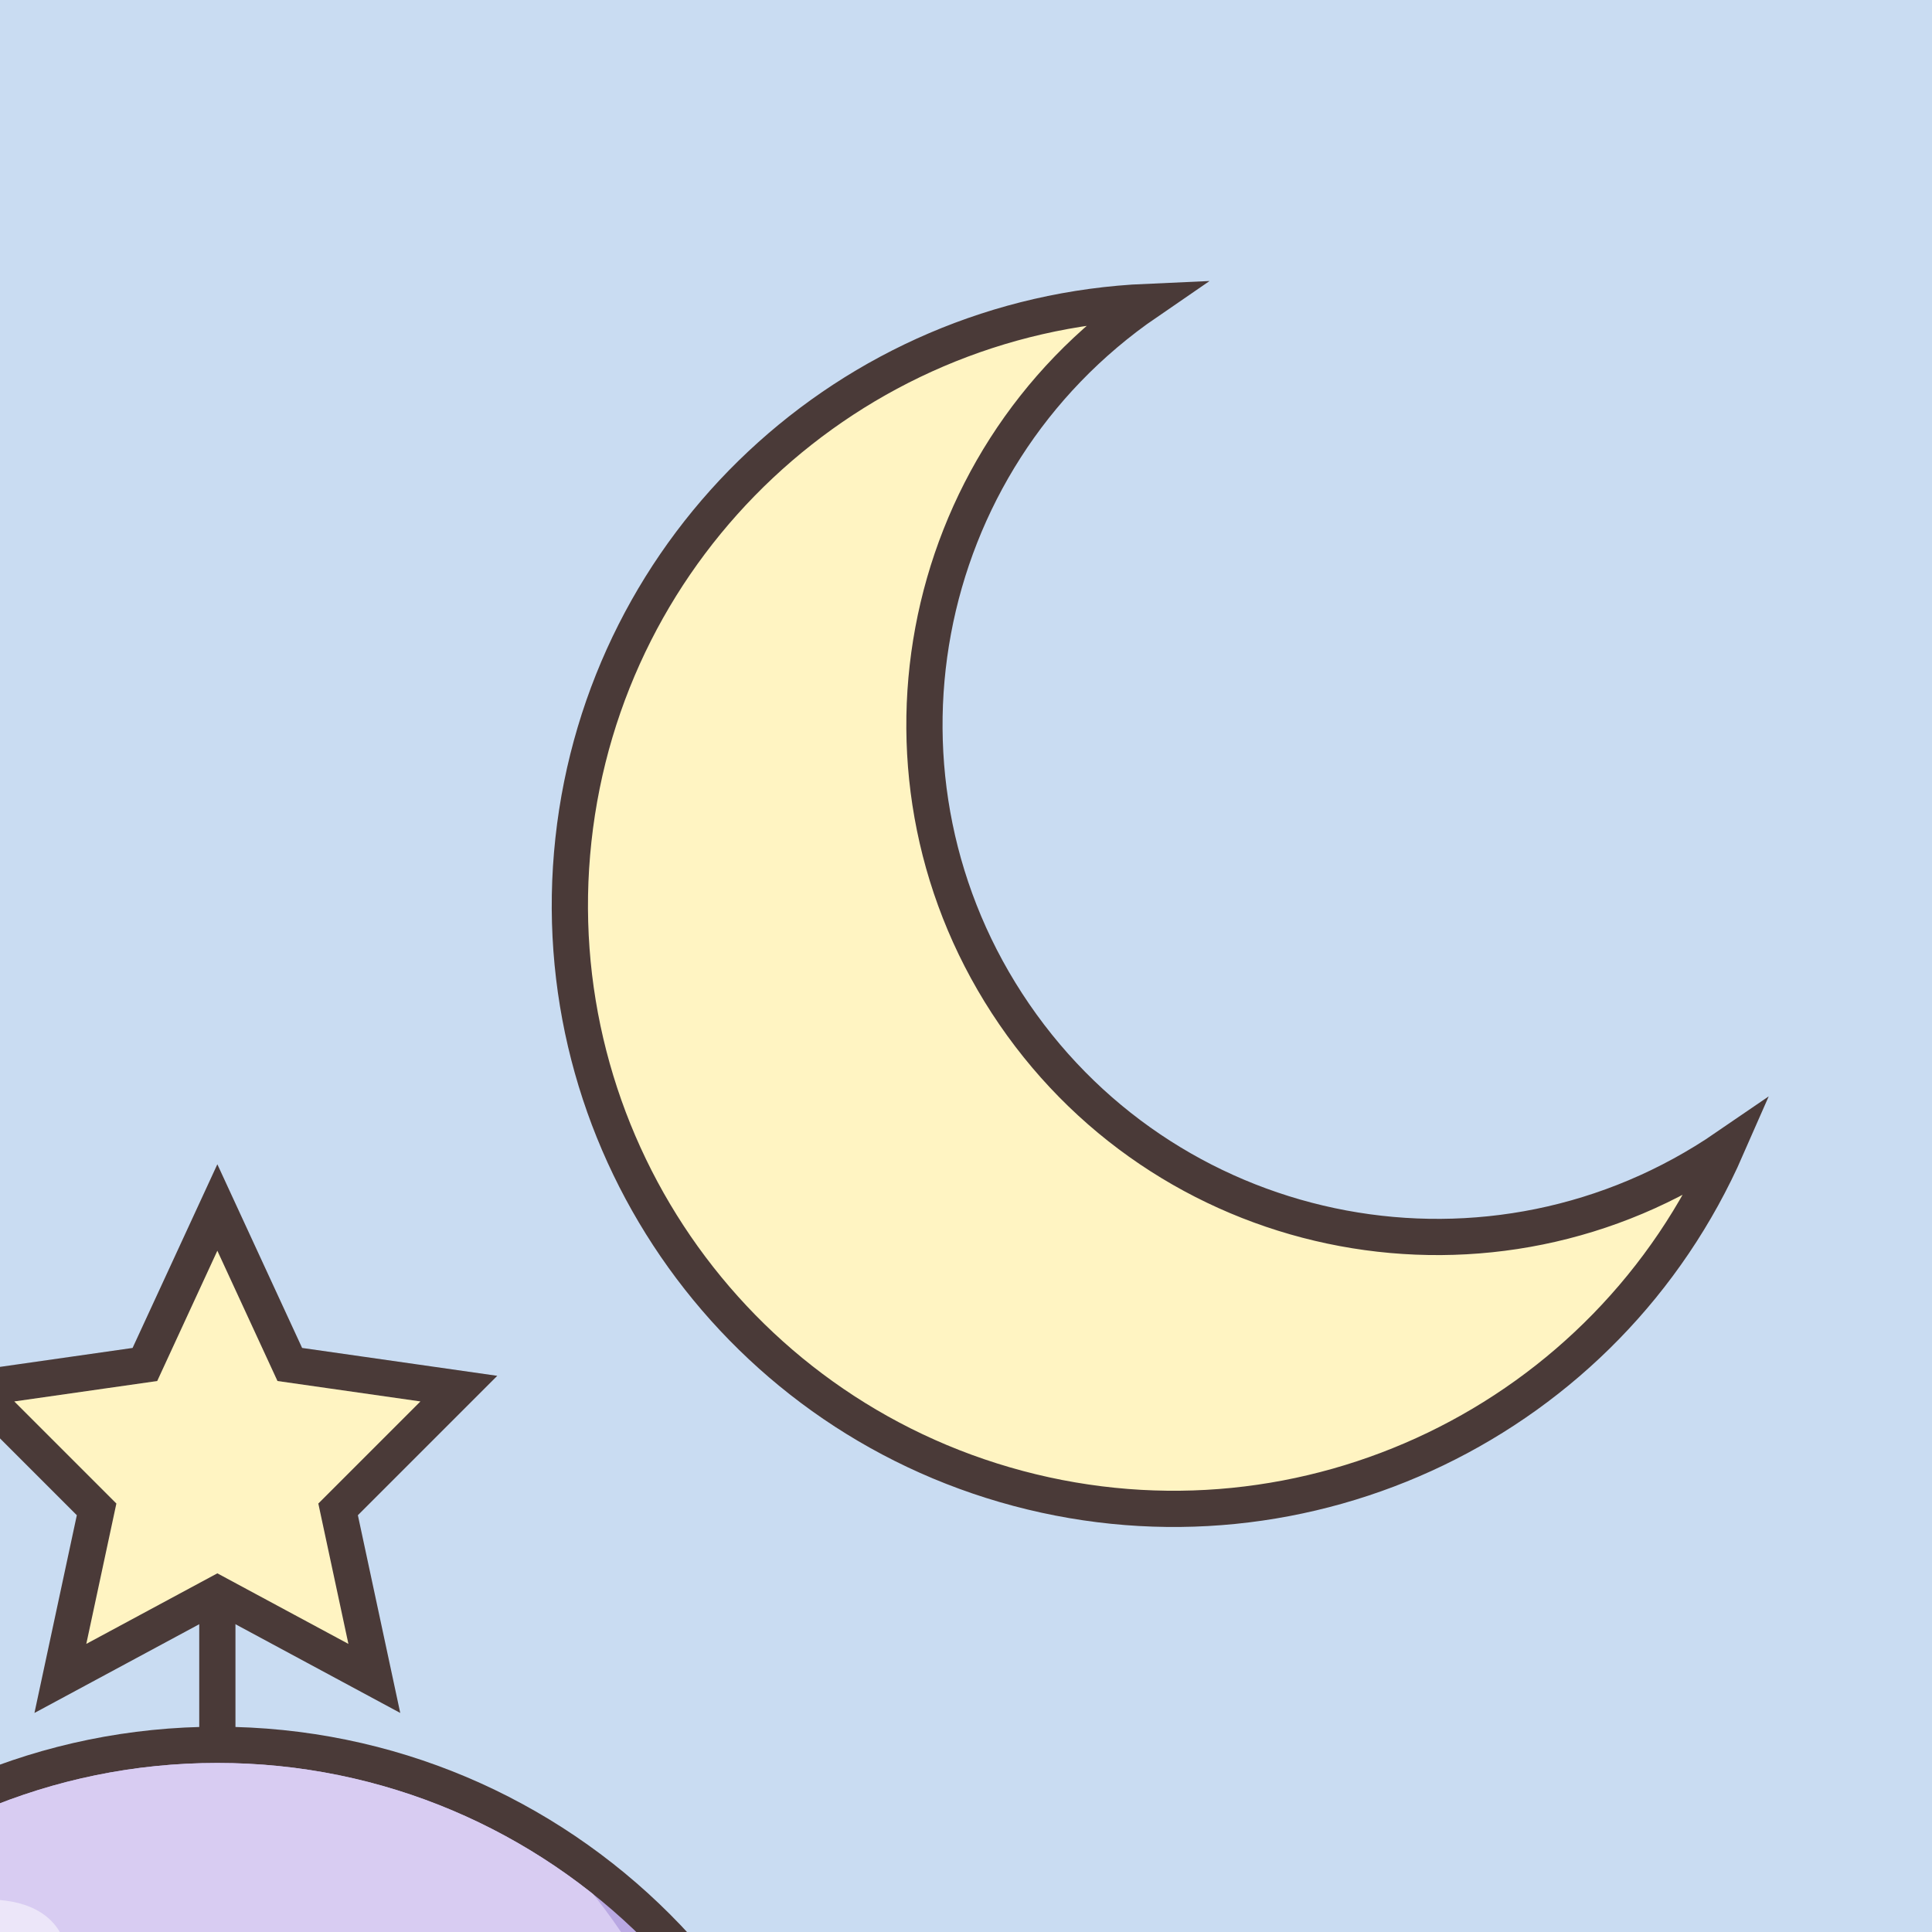
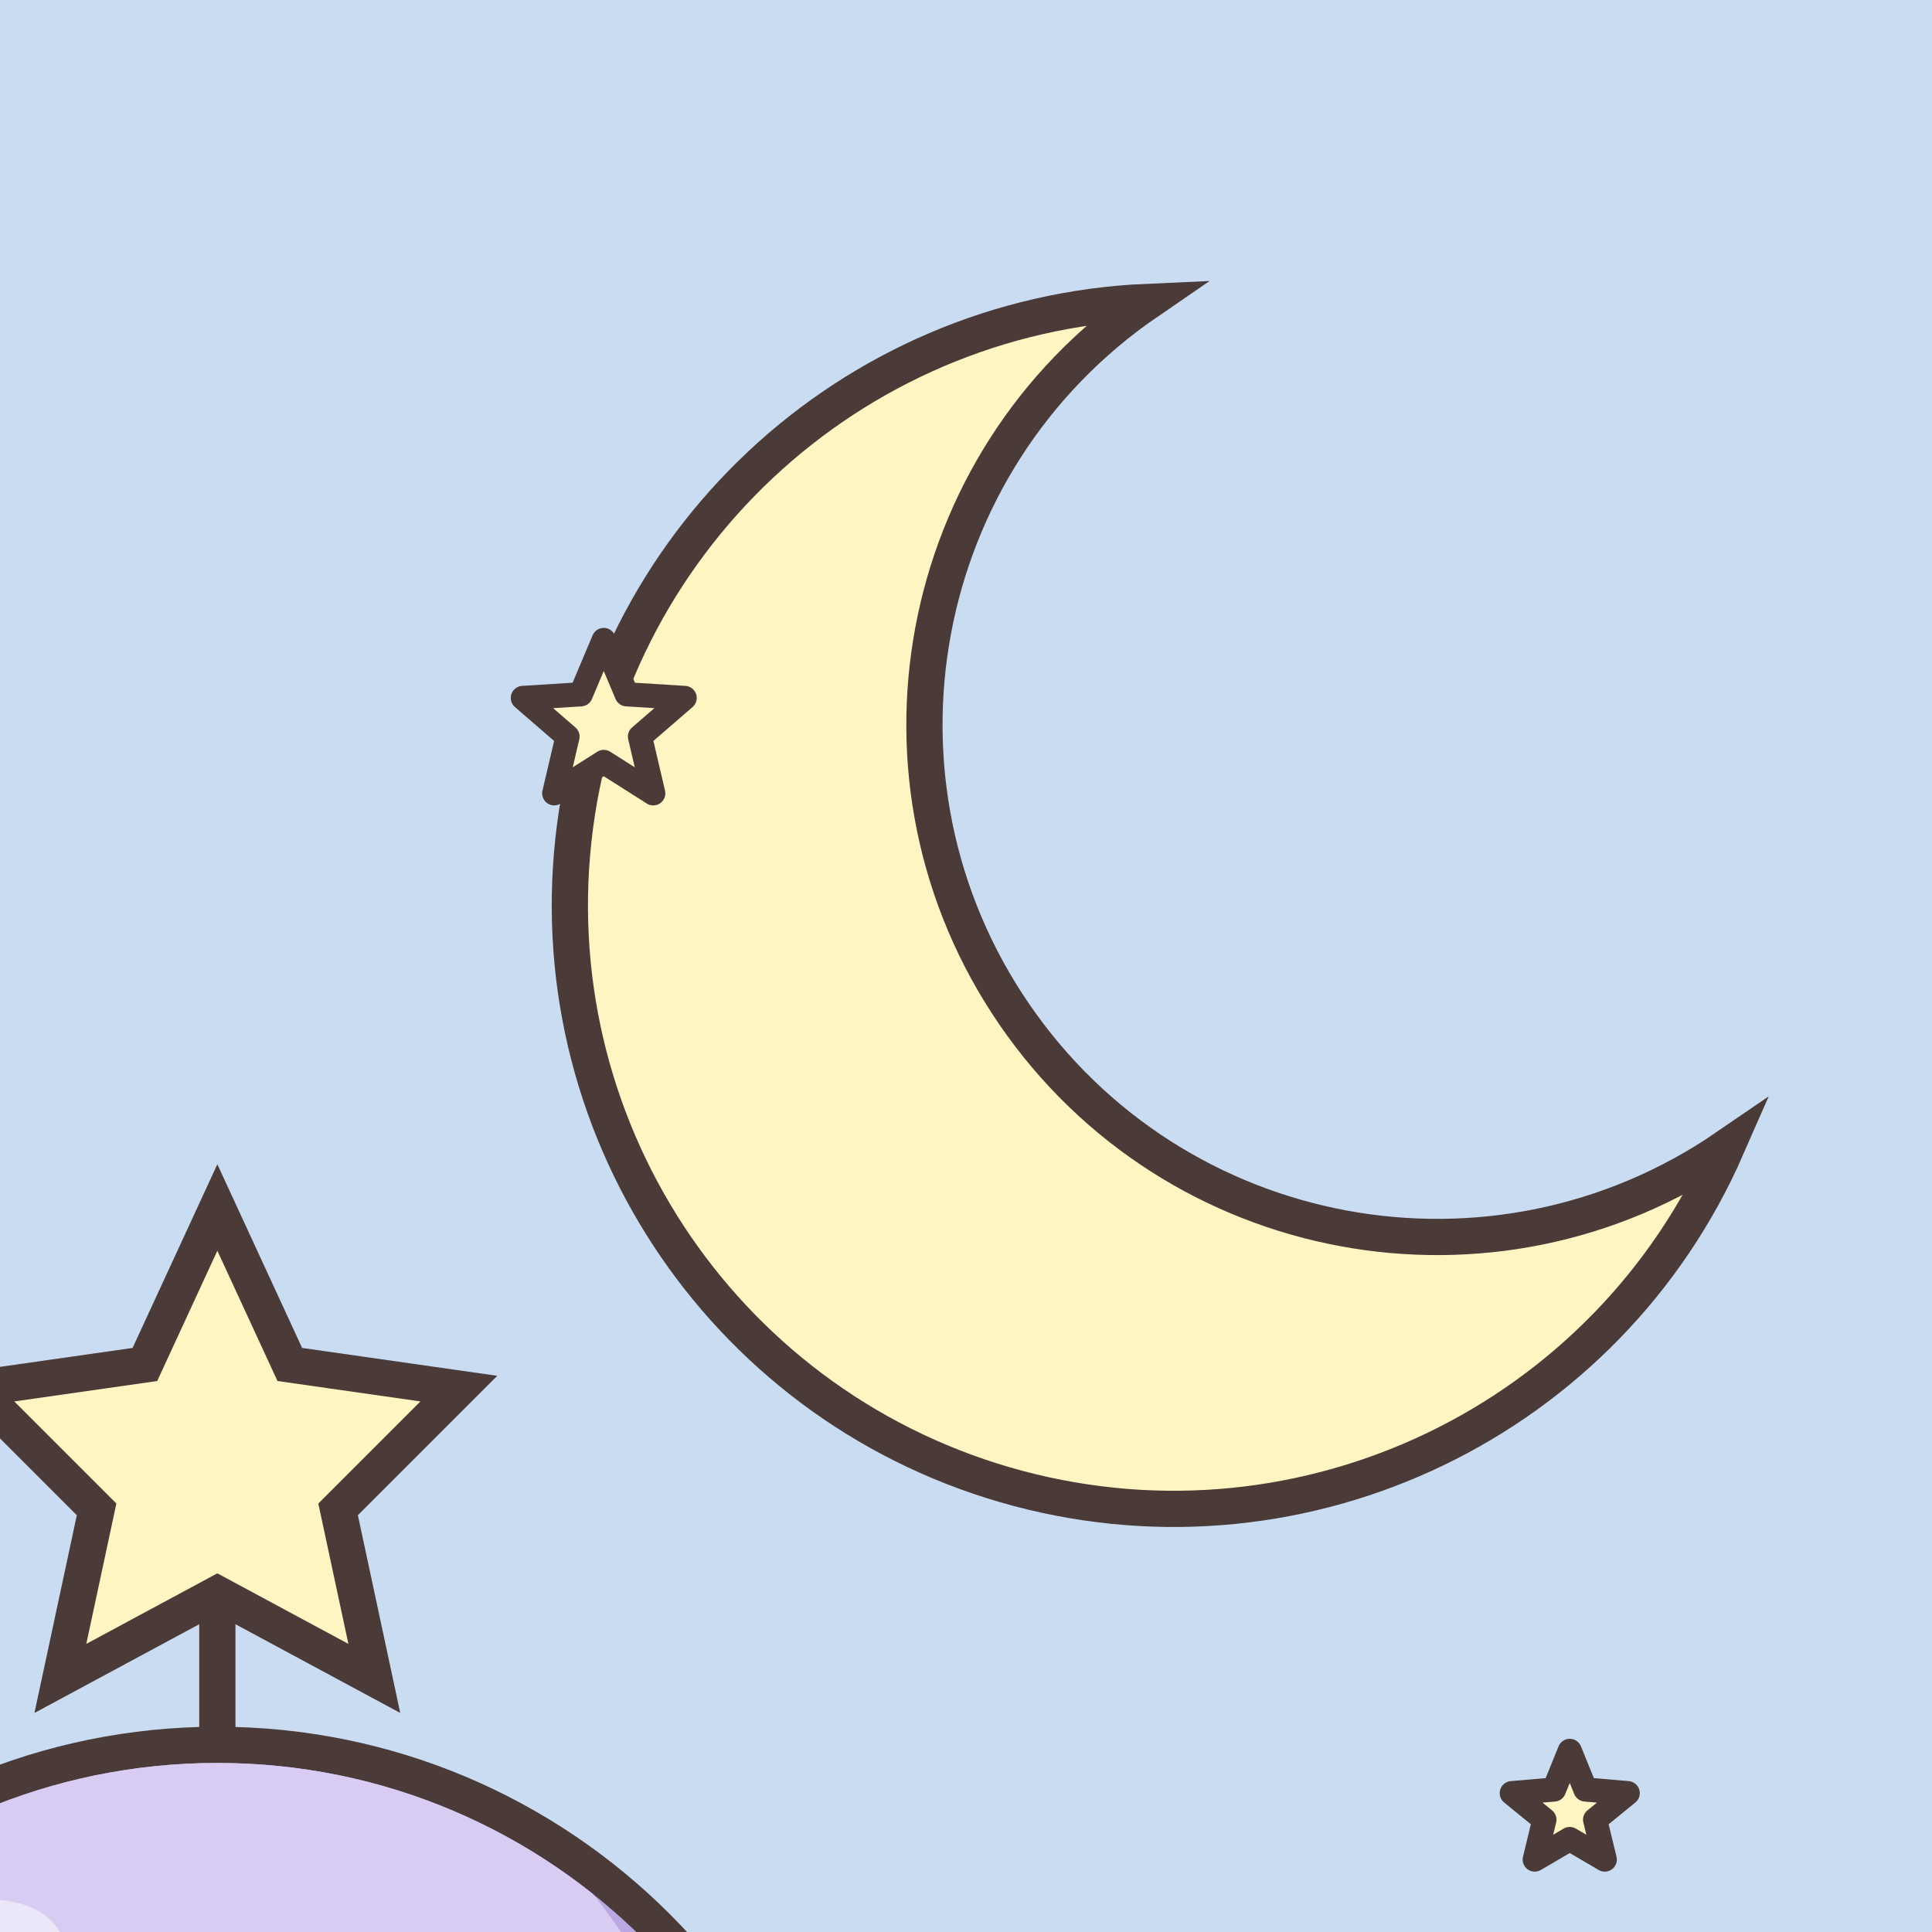
<svg xmlns="http://www.w3.org/2000/svg" width="160" height="160" viewBox="160 0 160 160">
  <rect width="320" height="320" fill="#c9dcf2" />
+   <path d="M60.0 51.0L64.0 60.5L74.3 61.4L66.4 68.1L68.8 78.1L60.0 72.8L51.2 78.1L53.6 68.1L45.7 61.4L56.0 60.5Z" fill="#fff4c2" stroke="#4a3a38" stroke-width="2" stroke-linejoin="round" />
+   <path d="M120 40Q96 56 70 92" fill="none" stroke="#fbe08a" stroke-width="3" stroke-linecap="round" stroke-linejoin="round" />
+   <path d="M40.0 124.0L41.6 127.8L45.7 128.1L42.6 130.8L43.5 134.9L40.0 132.7L36.5 134.9L37.4 130.8L34.3 128.1L38.4 127.8Z" fill="#fff4c2" stroke="#4a3a38" stroke-width="2" stroke-linejoin="round" />
+   <g transform="translate(78 124) scale(0.7)">
+     <path transform="translate(-30 -80)" d="M30 80Q14 50 48 48Q58 18 88 36Q118 30 124 58Q148 74 122 82H46Q32 86 30 80Z" fill="#ece4f8" stroke="#4a3a38" stroke-width="3" />
+   </g>
+   <path d="M118.0 89.0L120.4 94.7L126.6 95.2L121.9 99.3L123.3 105.3L118.0 102.0L112.7 105.3L114.1 99.3L109.4 95.2L115.6 94.7Z" fill="#fff4c2" stroke="#4a3a38" stroke-width="2" stroke-linejoin="round" />
+   <path d="M26.0 87.0L27.3 90.2L30.8 90.5L28.1 92.7L28.9 96.0L26.0 94.3L23.1 96.0L23.9 92.7L21.2 90.5L24.7 90.2Z" fill="#fff4c2" stroke="#4a3a38" stroke-width="2" stroke-linejoin="round" />
  <path transform="translate(40 -20)" d="M215 45a50 50 0 1 0 48 70a40 40 0 1 1-48-70Z" fill="#fff4c2" stroke="#4a3a38" stroke-width="3" />
-   <path d="M70 60l6 14 15 2-11 10 4 15-14-8-14 8 4-15-11-10 15-2Z" fill="#fff4c2" stroke="#4a3a38" stroke-width="3" />
-   <circle cx="40" cy="150" r="5" fill="#fff4c2" stroke="#4a3a38" stroke-width="3" />
-   <circle cx="280" cy="190" r="5" fill="#fff4c2" stroke="#4a3a38" stroke-width="3" />
-   <path d="M0 285Q80 255 160 282T320 272V320H0Z" fill="#a9c1e6" stroke="#4a3a38" stroke-width="3" />
+   <path d="M210.0 53.0L211.9 57.5L216.7 57.8L213.0 61.0L214.1 65.7L210.0 63.1L205.9 65.7L207.0 61.0L203.3 57.8L208.1 57.5Z" fill="#fff4c2" stroke="#4a3a38" stroke-width="2" stroke-linejoin="round" />
+   <path d="M290.0 145.0L291.3 148.2L294.8 148.5L292.1 150.7L292.9 154.0L290.0 152.3L287.1 154.0L287.9 150.7L285.2 148.5L288.7 148.2Z" fill="#fff4c2" stroke="#4a3a38" stroke-width="2" stroke-linejoin="round" />
+   <path d="M0 232L70 168L130 224L200 152L270 224L320 190V320H0Z" fill="#a9c1e6" />
+   <path d="M0 270Q80 246 160 268T320 256V320H0Z" fill="#8fb0dd" stroke="#4a3a38" stroke-width="3" />
+   <g transform="translate(40 258) scale(0.9)">
+     <rect x="-4" y="22" width="8" height="12" fill="#8a6a4f" stroke="#4a3a38" stroke-width="2" />
+     <path d="M0 -52L-16 -24H-8L-22 -2H-10L-26 22H26L10 -2H22L8 -24H16Z" fill="#8fb0dd" stroke="#4a3a38" stroke-width="2" stroke-linejoin="round" />
+   </g>
+   <g transform="translate(78 272) scale(0.6)">
+     <rect x="-4" y="22" width="8" height="12" fill="#8a6a4f" stroke="#4a3a38" stroke-width="2" />
+     <path d="M0 -52L-16 -24H-8L-22 -2H-10L-26 22H26L10 -2H22L8 -24H16Z" fill="#8fb0dd" stroke="#4a3a38" stroke-width="2" stroke-linejoin="round" />
+   </g>
+   <circle cx="30" cy="188" r="9.6" fill="#fbe08a" opacity=".35" />
+   <circle cx="30" cy="188" r="4" fill="#fff4c2" stroke="#4a3a38" stroke-width="2" />
+   <circle cx="96" cy="214" r="7.2" fill="#fbe08a" opacity=".35" />
+   <circle cx="96" cy="214" r="3" fill="#fff4c2" stroke="#4a3a38" stroke-width="2" />
+   <g transform="translate(288 296) scale(0.75)">
+     <path d="M-14 0V-26H14V0Z" fill="#fffaf1" stroke="#4a3a38" stroke-width="2" />
+     <path d="M-30 -26A30 24 0 0 1 30 -26Z" fill="#f4a9bd" stroke="#4a3a38" stroke-width="2" />
+     <circle cx="-12" cy="-38" r="3.5" fill="#fff" />
+     <circle cx="10" cy="-42" r="3" fill="#fff" />
+     <rect x="-6" y="-20" width="12" height="12" rx="6" fill="#fbe08a" stroke="#4a3a38" stroke-width="2" />
+   </g>
  <path d="M178 150V122" fill="none" stroke="#4a3a38" stroke-width="3" stroke-linecap="round" stroke-linejoin="round" />
  <path d="M178 100l6 13 14 2-10 10 3 14-13-7-13 7 3-14-10-10 14-2Z" fill="#fff4c2" stroke="#4a3a38" stroke-width="3" />
  <g stroke="#4a3a38" stroke-width="6" stroke-linejoin="round" fill="#4a3a38">
    <circle cx="130" cy="215" r="38" />
    <circle cx="178" cy="196" r="50" />
    <circle cx="224" cy="218" r="36" />
    <ellipse cx="177" cy="236" rx="76" ry="30" />
  </g>
  <clipPath id="nimbo">
    <circle cx="130" cy="215" r="38" />
    <circle cx="178" cy="196" r="50" />
    <circle cx="224" cy="218" r="36" />
    <ellipse cx="177" cy="236" rx="76" ry="30" />
  </clipPath>
  <g clip-path="url(#nimbo)">
    <rect width="320" height="320" fill="#b9a8e2" />
    <g transform="translate(-8 -8)" fill="#d8ccf2">
      <circle cx="130" cy="215" r="38" />
      <circle cx="178" cy="196" r="50" />
      <circle cx="224" cy="218" r="36" />
      <ellipse cx="177" cy="236" rx="76" ry="30" />
    </g>
    <ellipse cx="150" cy="170" rx="18" ry="9" fill="#fff" opacity=".5" transform="rotate(-35 150 170)" />
  </g>
  <path d="M154 205Q161 212 168 205" fill="none" stroke="#4a3a38" stroke-width="2.5" stroke-linecap="round" stroke-linejoin="round" />
  <path d="M188 205Q195 212 202 205" fill="none" stroke="#4a3a38" stroke-width="2.5" stroke-linecap="round" stroke-linejoin="round" />
  <ellipse cx="151" cy="215" rx="7" ry="4.5" fill="#e8788f" opacity=".55" />
  <ellipse cx="205" cy="215" rx="7" ry="4.5" fill="#e8788f" opacity=".55" />
  <path d="M172 215Q178 221 184 215" fill="none" stroke="#4a3a38" stroke-width="2.5" stroke-linecap="round" stroke-linejoin="round" />
</svg>
